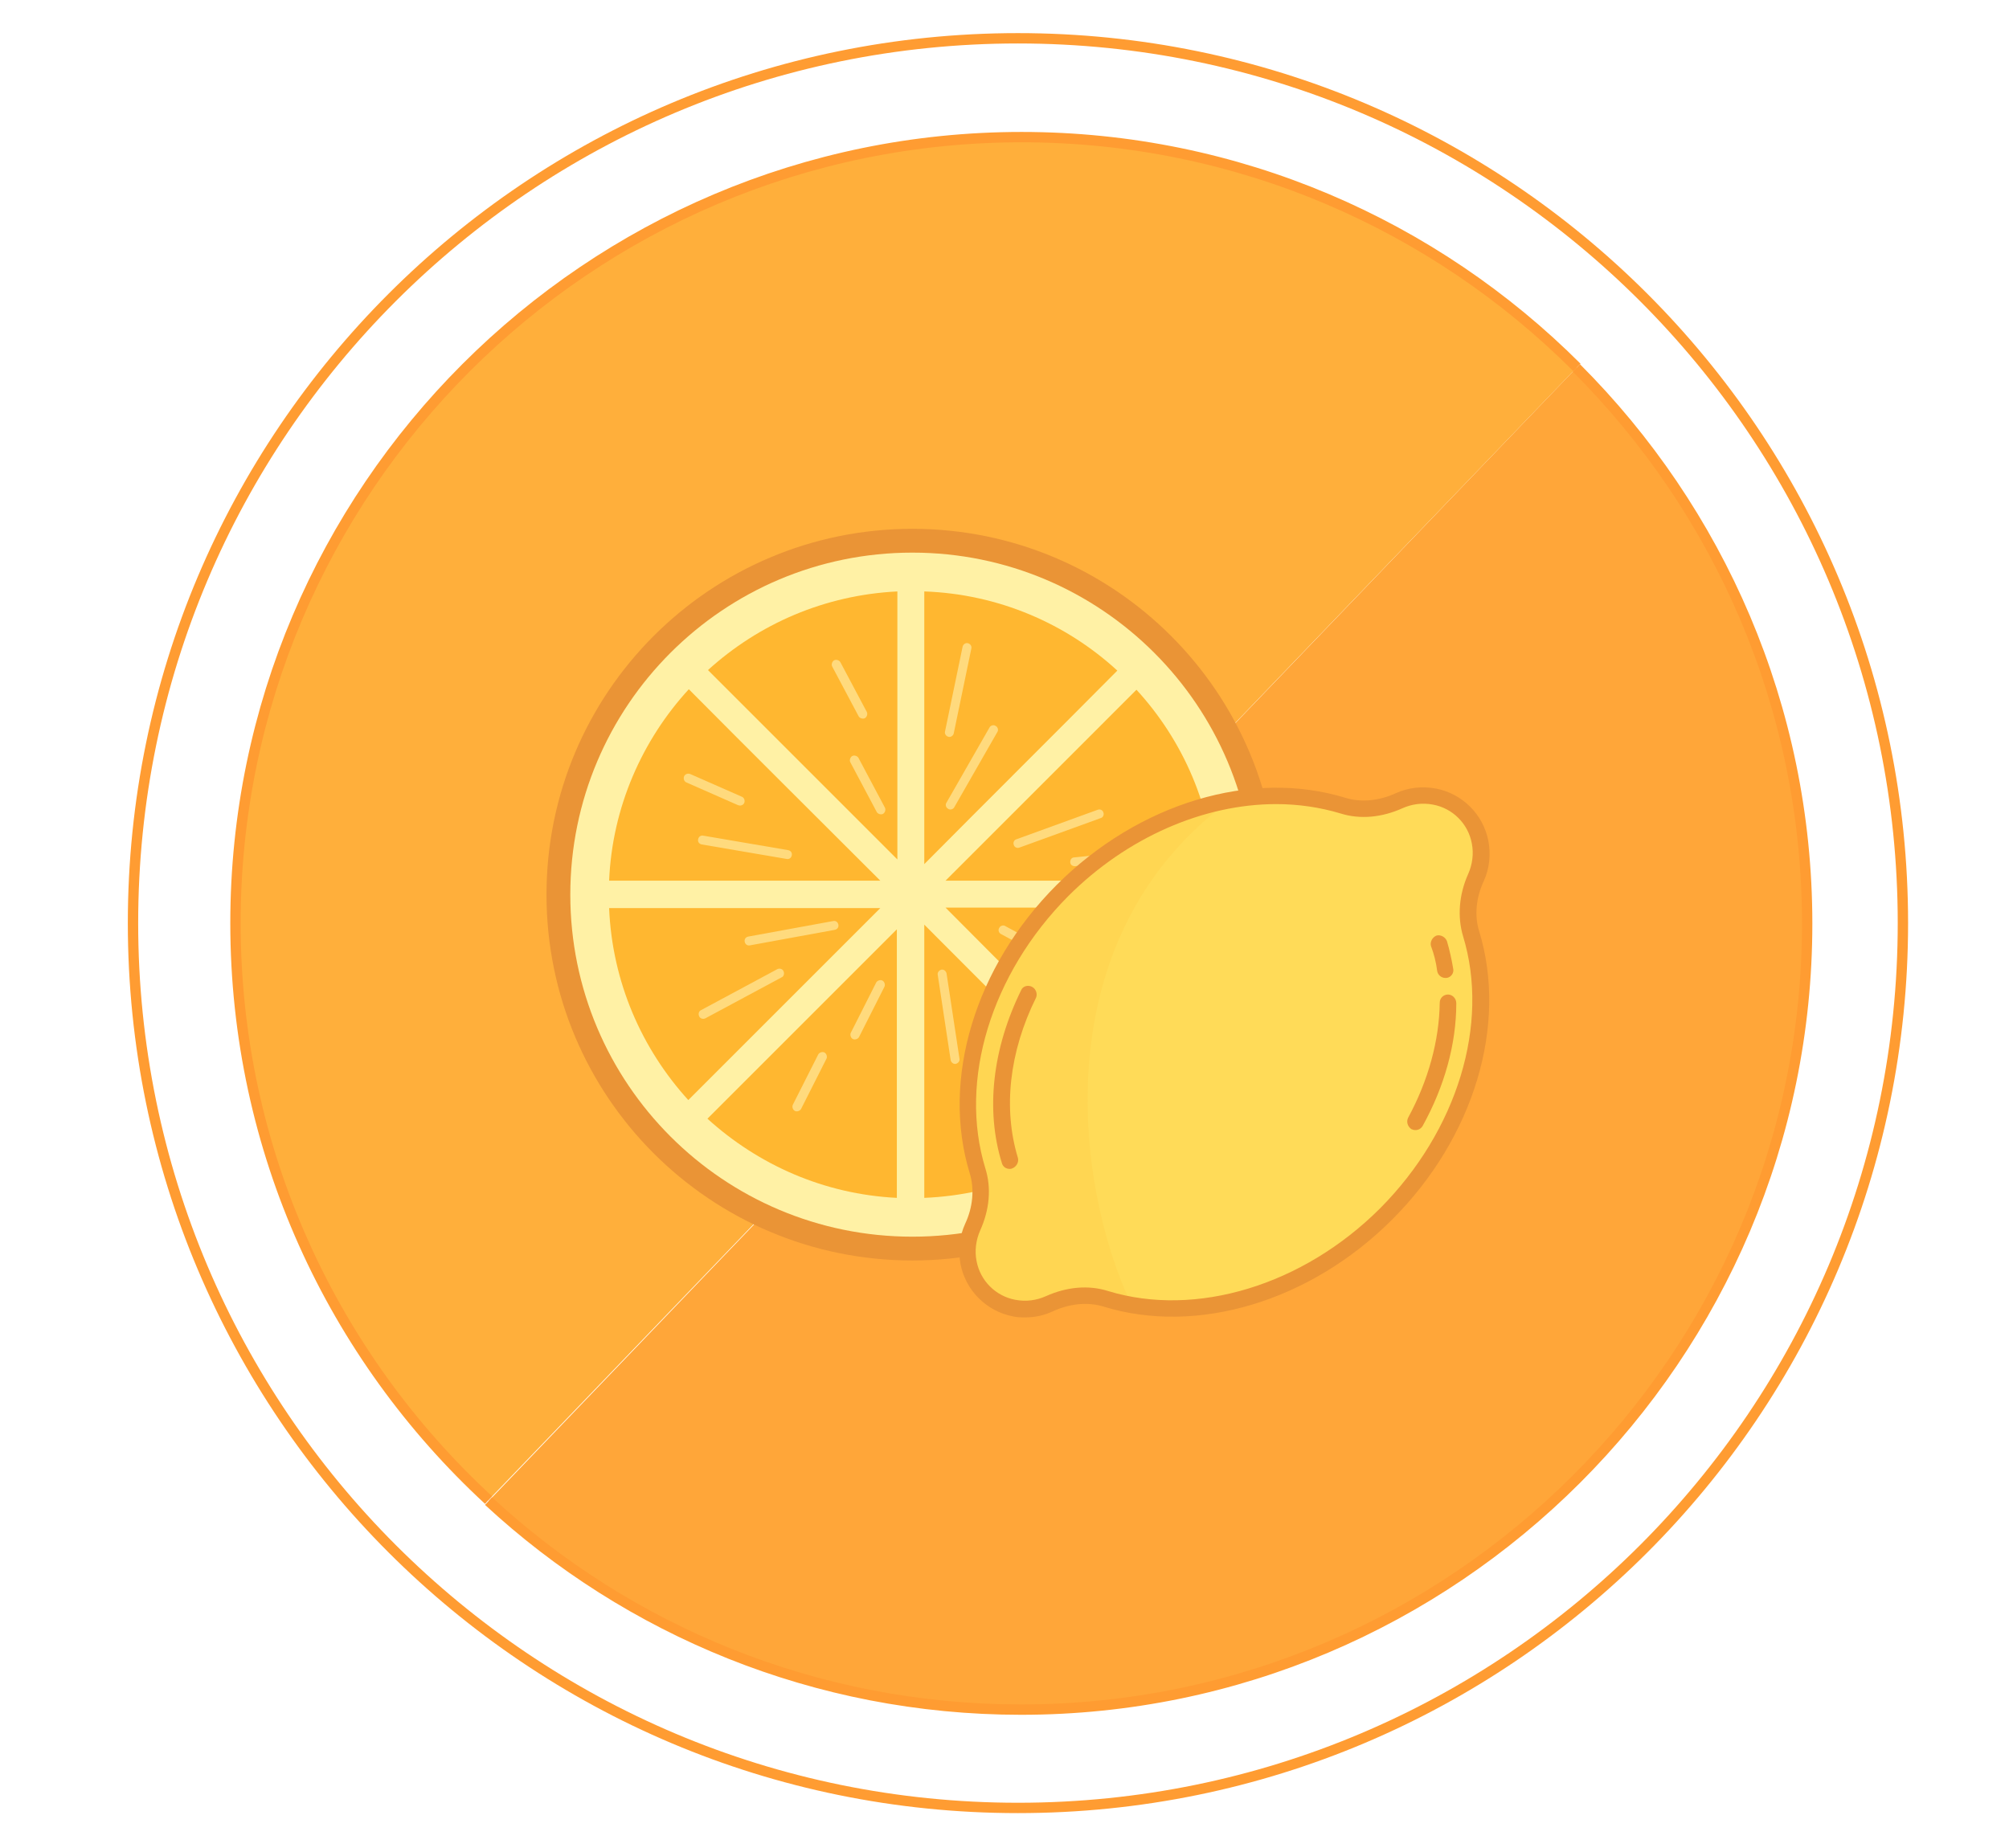
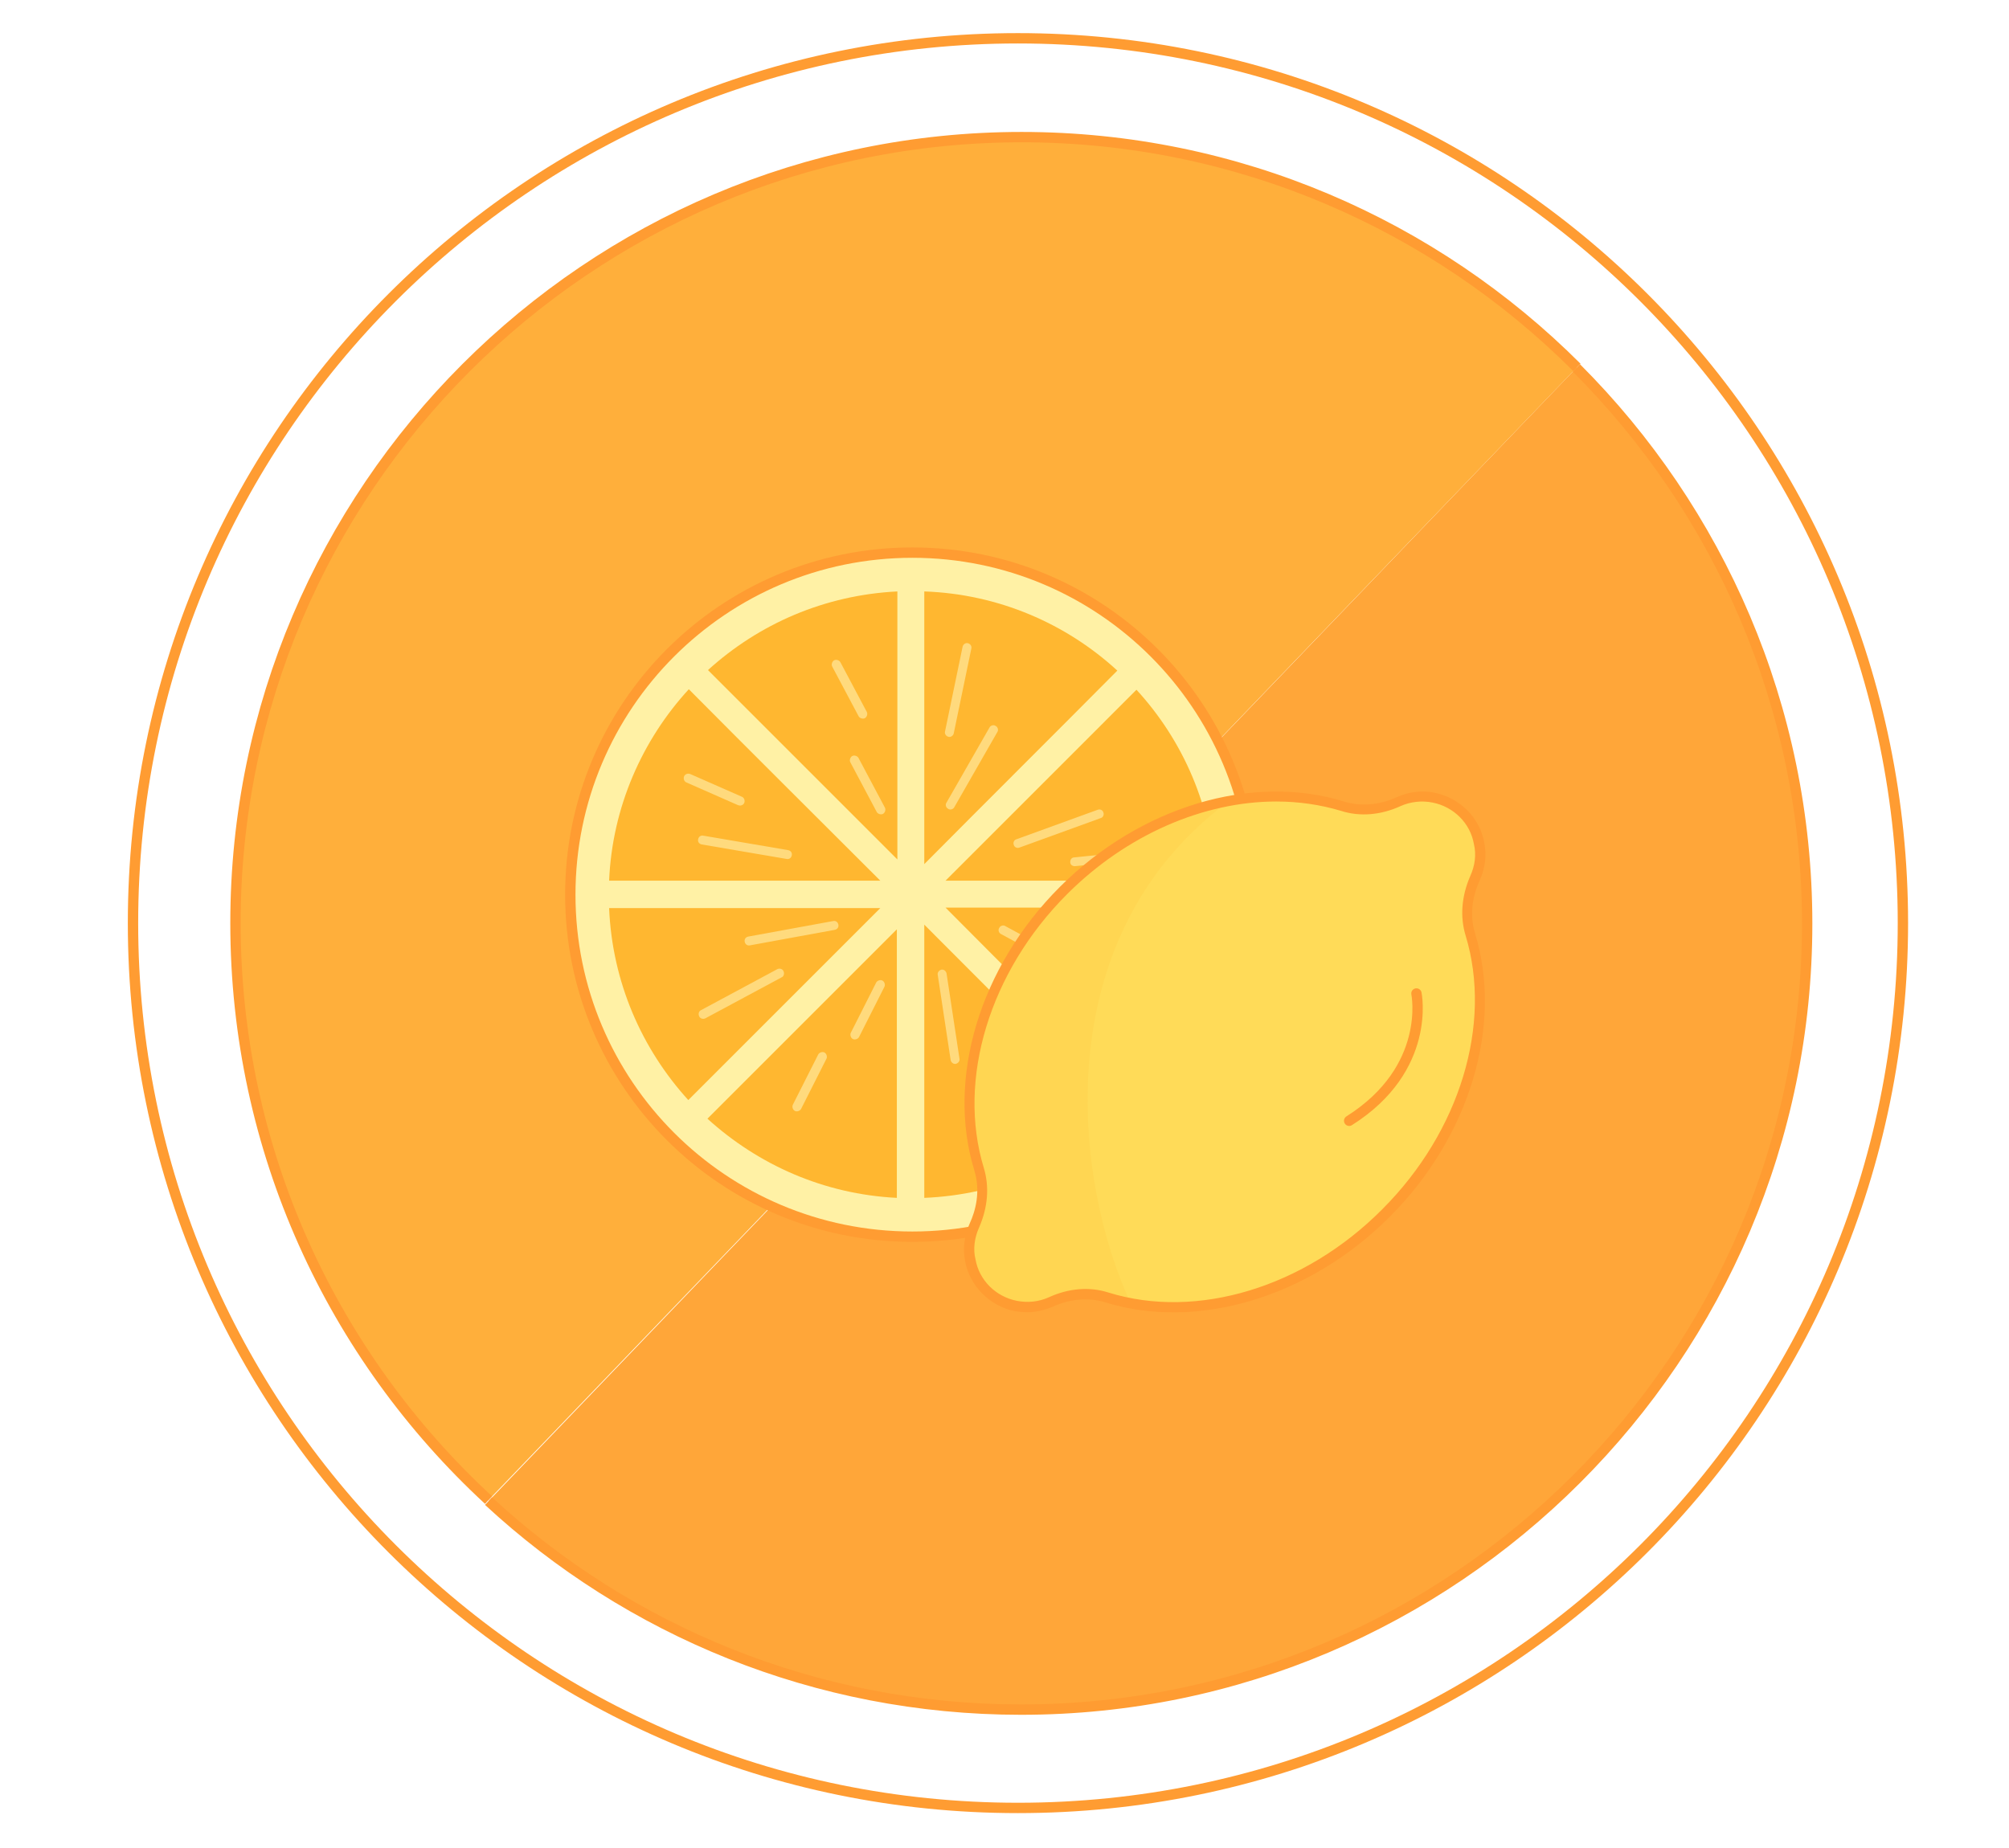
<svg xmlns="http://www.w3.org/2000/svg" version="1.1" id="Layer_1" x="0px" y="0px" viewBox="0 0 388.2 357" style="enable-background:new 0 0 388.2 357;" xml:space="preserve">
  <style type="text/css">
	.st0{fill:#FFA639;stroke:#FF9C32;stroke-width:2;stroke-miterlimit:10;}
	.st1{fill:#FFAF3B;stroke:#FF9C32;stroke-width:2;stroke-miterlimit:10;}
	.st2{fill:none;stroke:#FF9C32;stroke-width:2;stroke-miterlimit:10;}
- 	.st3{fill:#EA9436;}
- 	.st4{fill:#FFF1A5;}
- 	.st5{fill:#FFB730;}
- 	.st6{fill:#FFDA7D;}
- 	.st7{fill:#FFDB58;}
- 	.st8{fill:#FFD652;}
+ 	.st3{fill:#FFF1A5;stroke:#FF9C32;stroke-width:2;stroke-miterlimit:10;}
+ 	.st4{fill:#FFB730;}
+ 	.st5{fill:#FFDA7D;}
+ 	.st6{fill:#FFDB58;}
+ 	.st7{fill:#FFD652;}
+ 	.st8{fill:#FF9C32;}
+ 	.st9{fill:none;stroke:#FF9C32;stroke-width:2;stroke-linecap:round;stroke-linejoin:round;stroke-miterlimit:10;}
</style>
  <g id="Selected_1_">
    <g id="Selected">
      <path class="st0" d="M304.6,71.1c27.5,27.5,44.6,65.5,44.6,107.4c0,83.7-68.2,151.9-151.9,151.9c-39.7,0-75.9-15.3-102.9-40.3" />
      <path class="st1" d="M94.4,289.9c-30.1-27.8-48.9-67.5-48.9-111.5c0-83.7,68.2-151.9,151.9-151.9c41.8,0,79.8,17,107.3,44.5" />
      <circle class="st2" cx="196.7" cy="178.4" r="171" />
    </g>
  </g>
+   <circle class="st3" cx="176.3" cy="172.9" r="66.1" />
  <g>
-     <g id="Orange">
-       <circle class="st3" cx="176.3" cy="172.9" r="70.7" />
-       <circle class="st4" cx="176.3" cy="172.9" r="66.1" />
-       <g>
-         <path class="st5" d="M136.7,216.2c9.8,8.9,22.5,14.6,36.6,15.3v-51.9C161.1,191.8,148.9,204,136.7,216.2z" />
-         <path class="st5" d="M170.1,175.5h-52.4c0.6,14.3,6.3,27.2,15.3,37.1L170.1,175.5z" />
-         <path class="st5" d="M173.4,166.1v-51.8c-14.1,0.7-26.8,6.3-36.6,15.2C149,141.7,161.2,153.9,173.4,166.1z" />
-         <path class="st5" d="M133.1,133.2c-9,9.8-14.8,22.8-15.4,37h52.4C157.8,157.9,145.4,145.6,133.1,133.2z" />
-         <path class="st5" d="M215.9,129.6c-9.9-9.1-23-14.8-37.3-15.3V167C191,154.5,203.5,142.1,215.9,129.6z" />
-         <path class="st5" d="M182.7,170.2h52.2c-0.6-14.2-6.3-27.1-15.3-36.9C207.3,145.6,195,157.9,182.7,170.2z" />
-         <path class="st5" d="M219.7,212.4c9-9.8,14.6-22.7,15.2-37h-52.2C195,187.8,207.4,200.1,219.7,212.4z" />
-         <path class="st5" d="M178.6,178.7v52.8c14.4-0.6,27.5-6.3,37.4-15.4C203.5,203.7,191.1,191.2,178.6,178.7z" />
-       </g>
-       <g>
-         <path class="st6" d="M152.3,164.3c0.5,0.1,0.8,0.5,0.7,1l0,0c-0.1,0.5-0.5,0.8-1,0.7l-16.4-2.8c-0.5-0.1-0.8-0.5-0.7-1l0,0     c0.1-0.5,0.5-0.8,1-0.7L152.3,164.3z" />
-         <path class="st6" d="M184.4,156c-0.2,0.4-0.8,0.6-1.2,0.3l0,0c-0.4-0.2-0.6-0.8-0.3-1.2l8.3-14.5c0.2-0.4,0.8-0.6,1.2-0.3l0,0     c0.4,0.2,0.6,0.8,0.3,1.2L184.4,156z" />
-         <path class="st6" d="M184.3,141.7c-0.1,0.5-0.6,0.8-1,0.7l0,0c-0.5-0.1-0.8-0.6-0.7-1L186,125c0.1-0.5,0.6-0.8,1-0.7l0,0     c0.5,0.1,0.8,0.6,0.7,1L184.3,141.7z" />
-         <path class="st6" d="M143.4,154c0.4,0.2,0.6,0.7,0.4,1.2l0,0c-0.2,0.4-0.7,0.6-1.2,0.4l-10-4.4c-0.4-0.2-0.6-0.7-0.4-1.2l0,0     c0.2-0.4,0.7-0.6,1.2-0.4L143.4,154z" />
-         <path class="st6" d="M171,156.1c0.2,0.4,0,1-0.4,1.2l0,0c-0.4,0.2-1,0-1.2-0.4l-5.1-9.6c-0.2-0.4,0-1,0.4-1.2l0,0     c0.4-0.2,1,0,1.2,0.4L171,156.1z" />
-         <path class="st6" d="M167.5,137.6c0.2,0.4,0,1-0.4,1.2l0,0c-0.4,0.2-1,0-1.2-0.4l-5.1-9.6c-0.2-0.4,0-1,0.4-1.2l0,0     c0.4-0.2,1,0,1.2,0.4L167.5,137.6z" />
-         <path class="st6" d="M197,163.8c-0.5,0.2-1-0.1-1.1-0.5l0,0c-0.2-0.5,0.1-1,0.5-1.1l15.7-5.7c0.5-0.2,1,0.1,1.1,0.5l0,0     c0.2,0.5-0.1,1-0.5,1.1L197,163.8z" />
-         <path class="st6" d="M181.2,188.4c-0.1-0.5,0.3-0.9,0.7-1l0,0c0.5-0.1,0.9,0.3,1,0.7l2.5,16.5c0.1,0.5-0.3,0.9-0.7,1l0,0     c-0.5,0.1-0.9-0.3-1-0.7L181.2,188.4z" />
-         <path class="st6" d="M190.2,199.5c-0.2-0.4,0-1,0.4-1.2l0,0c0.4-0.2,1,0,1.2,0.4l7.4,14.9c0.2,0.4,0,1-0.4,1.2l0,0     c-0.4,0.2-1,0-1.2-0.4L190.2,199.5z" />
-         <path class="st6" d="M207.7,167.4c-0.5,0-0.9-0.3-0.9-0.8l0,0c0-0.5,0.3-0.9,0.8-0.9l10.8-1.1c0.5,0,0.9,0.3,0.9,0.8l0,0     c0,0.5-0.3,0.9-0.8,0.9L207.7,167.4z" />
-         <path class="st6" d="M193.4,180.5c-0.4-0.2-0.6-0.8-0.3-1.2l0,0c0.2-0.4,0.8-0.6,1.2-0.3l9.6,5.2c0.4,0.2,0.6,0.8,0.3,1.2l0,0     c-0.2,0.4-0.8,0.6-1.2,0.3L193.4,180.5z" />
-         <path class="st6" d="M207,192.1c-0.4-0.2-0.6-0.8-0.3-1.2l0,0c0.2-0.4,0.8-0.6,1.2-0.3l9.6,5.2c0.4,0.2,0.6,0.8,0.3,1.2l0,0     c-0.2,0.4-0.8,0.6-1.2,0.3L207,192.1z" />
-         <path class="st6" d="M161,178c0.5-0.1,0.9,0.2,1,0.7l0,0c0.1,0.5-0.2,0.9-0.7,1l-16.4,3c-0.5,0.1-0.9-0.2-1-0.7l0,0     c-0.1-0.5,0.2-0.9,0.7-1L161,178z" />
-         <path class="st6" d="M150.2,187.3c0.4-0.2,1-0.1,1.2,0.4l0,0c0.2,0.4,0.1,1-0.4,1.2l-14.7,7.9c-0.4,0.2-1,0.1-1.2-0.4l0,0     c-0.2-0.4-0.1-1,0.4-1.2L150.2,187.3z" />
-         <path class="st6" d="M169.3,189.9c0.2-0.4,0.8-0.6,1.2-0.4l0,0c0.4,0.2,0.6,0.8,0.4,1.2l-4.9,9.7c-0.2,0.4-0.8,0.6-1.2,0.4l0,0     c-0.4-0.2-0.6-0.8-0.4-1.2L169.3,189.9z" />
-         <path class="st6" d="M158.1,203.8c0.2-0.4,0.8-0.6,1.2-0.4l0,0c0.4,0.2,0.6,0.8,0.4,1.2l-4.9,9.7c-0.2,0.4-0.8,0.6-1.2,0.4l0,0     c-0.4-0.2-0.6-0.8-0.4-1.2L158.1,203.8z" />
-       </g>
-     </g>
-     <g id="Lemon">
-       <path class="st7" d="M285.8,162.9c-0.8-4.4-4.4-7.9-8.8-8.8c-2.4-0.5-4.8-0.1-6.8,0.8c-3.4,1.6-7.2,2-10.8,0.9    c-16.9-5.2-38.2,0.6-53.9,16.3c-15.7,15.7-21.5,37-16.3,53.9c1.1,3.6,0.6,7.4-0.9,10.8c-0.9,2-1.3,4.4-0.8,6.8    c0.8,4.4,4.4,7.9,8.8,8.8c2.5,0.5,4.8,0.1,6.8-0.8c3.4-1.6,7.2-2,10.8-0.9c16.9,5.2,38.2-0.6,53.9-16.3    c15.7-15.7,21.5-37,16.3-53.9c-1.1-3.6-0.6-7.4,0.9-10.8C285.9,167.7,286.3,165.4,285.8,162.9z" />
-       <g>
-         <path class="st8" d="M237.2,155c-11.1,2.1-22.4,7.9-31.7,17.2c-15.7,15.7-21.5,37-16.3,53.9c1.1,3.6,0.6,7.4-0.9,10.8     c-0.9,2-1.3,4.4-0.8,6.8c0.8,4.4,4.4,7.9,8.8,8.8c2.5,0.5,4.8,0.1,6.8-0.8c3.4-1.6,7.2-2,10.8-0.9c1.5,0.5,3.1,0.8,4.6,1.1     C207.8,229,201.6,181.7,237.2,155z" />
-       </g>
-       <g>
-         <path class="st3" d="M286.7,170.3c1.1-2.4,1.4-5.1,0.9-7.8l0,0c-1-5.1-5-9.1-10.1-10.1c-2.7-0.5-5.4-0.2-7.8,0.9     c-3.3,1.5-6.7,1.8-9.7,0.9c-18.1-5.6-40,1-55.8,16.8c-15.8,15.8-22.4,37.6-16.8,55.8c0.9,3,0.6,6.5-0.9,9.7     c-1.1,2.4-1.4,5.1-0.9,7.8c1,5.1,5,9.1,10.1,10.1c0.8,0.2,1.7,0.2,2.5,0.2c1.8,0,3.6-0.4,5.3-1.2c3.3-1.5,6.7-1.8,9.7-0.9     c18.1,5.6,40-1,55.8-16.8c15.8-15.8,22.4-37.6,16.8-55.8C284.9,177,285.2,173.5,286.7,170.3z M282.7,180.9     c5.2,17-1.1,37.6-16,52.6c-14.9,14.9-35.6,21.2-52.6,16c-3.8-1.2-8-0.8-12,1c-1.8,0.8-3.8,1.1-5.9,0.7c-3.8-0.7-6.8-3.7-7.5-7.5     c-0.4-2-0.1-4.1,0.7-5.9c1.8-4,2.2-8.2,1-12c-5.2-17,1.1-37.6,16-52.6c11.4-11.4,26.2-17.8,40.2-17.8c4.2,0,8.4,0.6,12.4,1.8     c3.8,1.2,8,0.8,12-1c1.8-0.8,3.8-1.1,5.9-0.7c3.8,0.7,6.8,3.7,7.5,7.5l0,0c0.4,2,0.1,4.1-0.7,5.9     C281.9,172.9,281.6,177.2,282.7,180.9z" />
-         <path class="st3" d="M199.4,190.7c-0.8-0.4-1.8-0.1-2.1,0.7c-5.5,11.2-6.9,23.1-3.7,33.4c0.2,0.7,0.8,1.1,1.5,1.1     c0.2,0,0.3,0,0.5-0.1c0.8-0.3,1.3-1.2,1.1-2c-2.9-9.5-1.7-20.5,3.5-31C200.5,192.1,200.2,191.1,199.4,190.7z" />
-         <path class="st3" d="M279.8,192.2C279.8,192.2,279.8,192.2,279.8,192.2c-0.9,0-1.6,0.7-1.6,1.6c-0.1,7.3-2.2,15-6.1,22.2     c-0.4,0.8-0.1,1.7,0.6,2.2c0.2,0.1,0.5,0.2,0.8,0.2c0.6,0,1.1-0.3,1.4-0.8c4.2-7.6,6.5-15.8,6.5-23.7     C281.4,192.9,280.6,192.2,279.8,192.2z" />
-         <path class="st3" d="M277.7,187.6c0.1,0.8,0.8,1.4,1.6,1.4c0.1,0,0.2,0,0.2,0c0.9-0.1,1.5-1,1.3-1.8c-0.3-1.8-0.7-3.6-1.2-5.3     c-0.3-0.8-1.2-1.3-2-1.1c-0.8,0.3-1.3,1.2-1.1,2C277.1,184.4,277.5,186,277.7,187.6z" />
-       </g>
-     </g>
+     <path class="st4" d="M136.7,216.2c9.8,8.9,22.5,14.6,36.6,15.3v-51.9C161.1,191.8,148.9,204,136.7,216.2z" />
+     <path class="st4" d="M170.1,175.5h-52.4c0.6,14.3,6.3,27.2,15.3,37.1L170.1,175.5z" />
+     <path class="st4" d="M173.4,166.1v-51.8c-14.1,0.7-26.8,6.3-36.6,15.2C149,141.7,161.2,153.9,173.4,166.1z" />
+     <path class="st4" d="M133.1,133.2c-9,9.8-14.8,22.8-15.4,37h52.4C157.8,157.9,145.4,145.6,133.1,133.2z" />
+     <path class="st4" d="M215.9,129.6c-9.9-9.1-23-14.8-37.3-15.3V167C191,154.5,203.5,142.1,215.9,129.6z" />
+     <path class="st4" d="M182.7,170.2h52.2c-0.6-14.2-6.3-27.1-15.3-36.9C207.3,145.6,195,157.9,182.7,170.2z" />
+     <path class="st4" d="M219.7,212.4c9-9.8,14.6-22.7,15.2-37h-52.2C195,187.8,207.4,200.1,219.7,212.4z" />
+     <path class="st4" d="M178.6,178.7v52.8c14.4-0.6,27.5-6.3,37.4-15.4C203.5,203.7,191.1,191.2,178.6,178.7z" />
  </g>
+   <g>
+     <path class="st5" d="M152.3,164.3c0.5,0.1,0.8,0.5,0.7,1l0,0c-0.1,0.5-0.5,0.8-1,0.7l-16.4-2.8c-0.5-0.1-0.8-0.5-0.7-1l0,0   c0.1-0.5,0.5-0.8,1-0.7L152.3,164.3z" />
+     <path class="st5" d="M184.4,156c-0.2,0.4-0.8,0.6-1.2,0.3l0,0c-0.4-0.2-0.6-0.8-0.3-1.2l8.3-14.5c0.2-0.4,0.8-0.6,1.2-0.3l0,0   c0.4,0.2,0.6,0.8,0.3,1.2L184.4,156z" />
+     <path class="st5" d="M184.3,141.7c-0.1,0.5-0.6,0.8-1,0.7l0,0c-0.5-0.1-0.8-0.6-0.7-1L186,125c0.1-0.5,0.6-0.8,1-0.7l0,0   c0.5,0.1,0.8,0.6,0.7,1L184.3,141.7z" />
+     <path class="st5" d="M143.4,154c0.4,0.2,0.6,0.7,0.4,1.2l0,0c-0.2,0.4-0.7,0.6-1.2,0.4l-10-4.4c-0.4-0.2-0.6-0.7-0.4-1.2l0,0   c0.2-0.4,0.7-0.6,1.2-0.4L143.4,154z" />
+     <path class="st5" d="M171,156.1c0.2,0.4,0,1-0.4,1.2l0,0c-0.4,0.2-1,0-1.2-0.4l-5.1-9.6c-0.2-0.4,0-1,0.4-1.2l0,0   c0.4-0.2,1,0,1.2,0.4L171,156.1z" />
+     <path class="st5" d="M167.5,137.6c0.2,0.4,0,1-0.4,1.2l0,0c-0.4,0.2-1,0-1.2-0.4l-5.1-9.6c-0.2-0.4,0-1,0.4-1.2l0,0   c0.4-0.2,1,0,1.2,0.4L167.5,137.6z" />
+     <path class="st5" d="M197,163.8c-0.5,0.2-1-0.1-1.1-0.5l0,0c-0.2-0.5,0.1-1,0.5-1.1l15.7-5.7c0.5-0.2,1,0.1,1.1,0.5l0,0   c0.2,0.5-0.1,1-0.5,1.1L197,163.8z" />
+     <path class="st5" d="M181.2,188.4c-0.1-0.5,0.3-0.9,0.7-1l0,0c0.5-0.1,0.9,0.3,1,0.7l2.5,16.5c0.1,0.5-0.3,0.9-0.7,1l0,0   c-0.5,0.1-0.9-0.3-1-0.7L181.2,188.4z" />
+     <path class="st5" d="M190.2,199.5c-0.2-0.4,0-1,0.4-1.2l0,0c0.4-0.2,1,0,1.2,0.4l7.4,14.9c0.2,0.4,0,1-0.4,1.2l0,0   c-0.4,0.2-1,0-1.2-0.4L190.2,199.5z" />
+     <path class="st5" d="M207.7,167.4c-0.5,0-0.9-0.3-0.9-0.8l0,0c0-0.5,0.3-0.9,0.8-0.9l10.8-1.1c0.5,0,0.9,0.3,0.9,0.8l0,0   c0,0.5-0.3,0.9-0.8,0.9L207.7,167.4z" />
+     <path class="st5" d="M193.4,180.5c-0.4-0.2-0.6-0.8-0.3-1.2l0,0c0.2-0.4,0.8-0.6,1.2-0.3l9.6,5.2c0.4,0.2,0.6,0.8,0.3,1.2l0,0   c-0.2,0.4-0.8,0.6-1.2,0.3L193.4,180.5z" />
+     <path class="st5" d="M207,192.1c-0.4-0.2-0.6-0.8-0.3-1.2l0,0c0.2-0.4,0.8-0.6,1.2-0.3l9.6,5.2c0.4,0.2,0.6,0.8,0.3,1.2l0,0   c-0.2,0.4-0.8,0.6-1.2,0.3L207,192.1z" />
+     <path class="st5" d="M161,178c0.5-0.1,0.9,0.2,1,0.7l0,0c0.1,0.5-0.2,0.9-0.7,1l-16.4,3c-0.5,0.1-0.9-0.2-1-0.7l0,0   c-0.1-0.5,0.2-0.9,0.7-1L161,178z" />
+     <path class="st5" d="M150.2,187.3c0.4-0.2,1-0.1,1.2,0.4l0,0c0.2,0.4,0.1,1-0.4,1.2l-14.7,7.9c-0.4,0.2-1,0.1-1.2-0.4l0,0   c-0.2-0.4-0.1-1,0.4-1.2L150.2,187.3z" />
+     <path class="st5" d="M169.3,189.9c0.2-0.4,0.8-0.6,1.2-0.4l0,0c0.4,0.2,0.6,0.8,0.4,1.2l-4.9,9.7c-0.2,0.4-0.8,0.6-1.2,0.4l0,0   c-0.4-0.2-0.6-0.8-0.4-1.2L169.3,189.9z" />
+     <path class="st5" d="M158.1,203.8c0.2-0.4,0.8-0.6,1.2-0.4l0,0c0.4,0.2,0.6,0.8,0.4,1.2l-4.9,9.7c-0.2,0.4-0.8,0.6-1.2,0.4l0,0   c-0.4-0.2-0.6-0.8-0.4-1.2L158.1,203.8z" />
+   </g>
+   <path class="st6" d="M285.8,162.9c-0.8-4.4-4.4-7.9-8.8-8.8c-2.4-0.5-4.8-0.1-6.8,0.8c-3.4,1.6-7.2,2-10.8,0.9  c-16.9-5.2-38.2,0.6-53.9,16.3s-21.5,37-16.3,53.9c1.1,3.6,0.6,7.4-0.9,10.8c-0.9,2-1.3,4.4-0.8,6.8c0.8,4.4,4.4,7.9,8.8,8.8  c2.5,0.5,4.8,0.1,6.8-0.8c3.4-1.6,7.2-2,10.8-0.9c16.9,5.2,38.2-0.6,53.9-16.3s21.5-37,16.3-53.9c-1.1-3.6-0.6-7.4,0.9-10.8  C285.9,167.7,286.3,165.4,285.8,162.9z" />
+   <g>
+     <path class="st7" d="M237.2,155c-11.1,2.1-22.4,7.9-31.7,17.2c-15.7,15.7-21.5,37-16.3,53.9c1.1,3.6,0.6,7.4-0.9,10.8   c-0.9,2-1.3,4.4-0.8,6.8c0.8,4.4,4.4,7.9,8.8,8.8c2.5,0.5,4.8,0.1,6.8-0.8c3.4-1.6,7.2-2,10.8-0.9c1.5,0.5,3.1,0.8,4.6,1.1   C207.8,229,201.6,181.7,237.2,155z" />
+   </g>
+   <path class="st8" d="M198.5,253.6c-0.8,0-1.6-0.1-2.4-0.2c-4.9-1-8.7-4.9-9.6-9.6c-0.5-2.4-0.2-5,0.9-7.4c1.1-2.4,2.1-6.1,0.9-10.1  c-5.5-17.8,1-39.4,16.5-54.9c15.5-15.5,37.1-22,54.9-16.5c3.2,1,6.8,0.7,10.1-0.8c2.4-1.1,5-1.4,7.4-0.9c4.9,1,8.7,4.8,9.6,9.6  c0.5,2.5,0.2,5-0.9,7.4c-1.1,2.4-2.1,6.1-0.9,10.1c5.5,17.8-1,39.4-16.5,54.9c-15.5,15.5-37.1,22-54.9,16.5c-3.2-1-6.8-0.7-10.1,0.8  C201.9,253.2,200.2,253.6,198.5,253.6z M246.6,154.9c-14,0-28.9,6.4-40.4,17.9c-15,15-21.3,35.8-16.1,52.9c1.1,3.6,0.8,7.6-0.9,11.5  c-0.9,2-1.2,4.2-0.7,6.2c0.7,4,3.9,7.2,8,8c2.1,0.4,4.2,0.2,6.2-0.7c3.7-1.7,7.8-2.1,11.5-0.9c17.1,5.3,37.9-1,52.9-16.1  c15-15,21.3-35.8,16.1-52.9c-1.1-3.6-0.8-7.6,0.9-11.5c0.9-2,1.2-4.1,0.7-6.2l0,0c-0.7-4-3.9-7.2-8-8c-2-0.4-4.2-0.2-6.2,0.7  c-3.7,1.7-7.8,2.1-11.5,0.9C255.1,155.5,250.9,154.9,246.6,154.9z" />
+   <path class="st9" d="M273.7,192c0,0,3,14.5-13,24.6" />
</svg>
